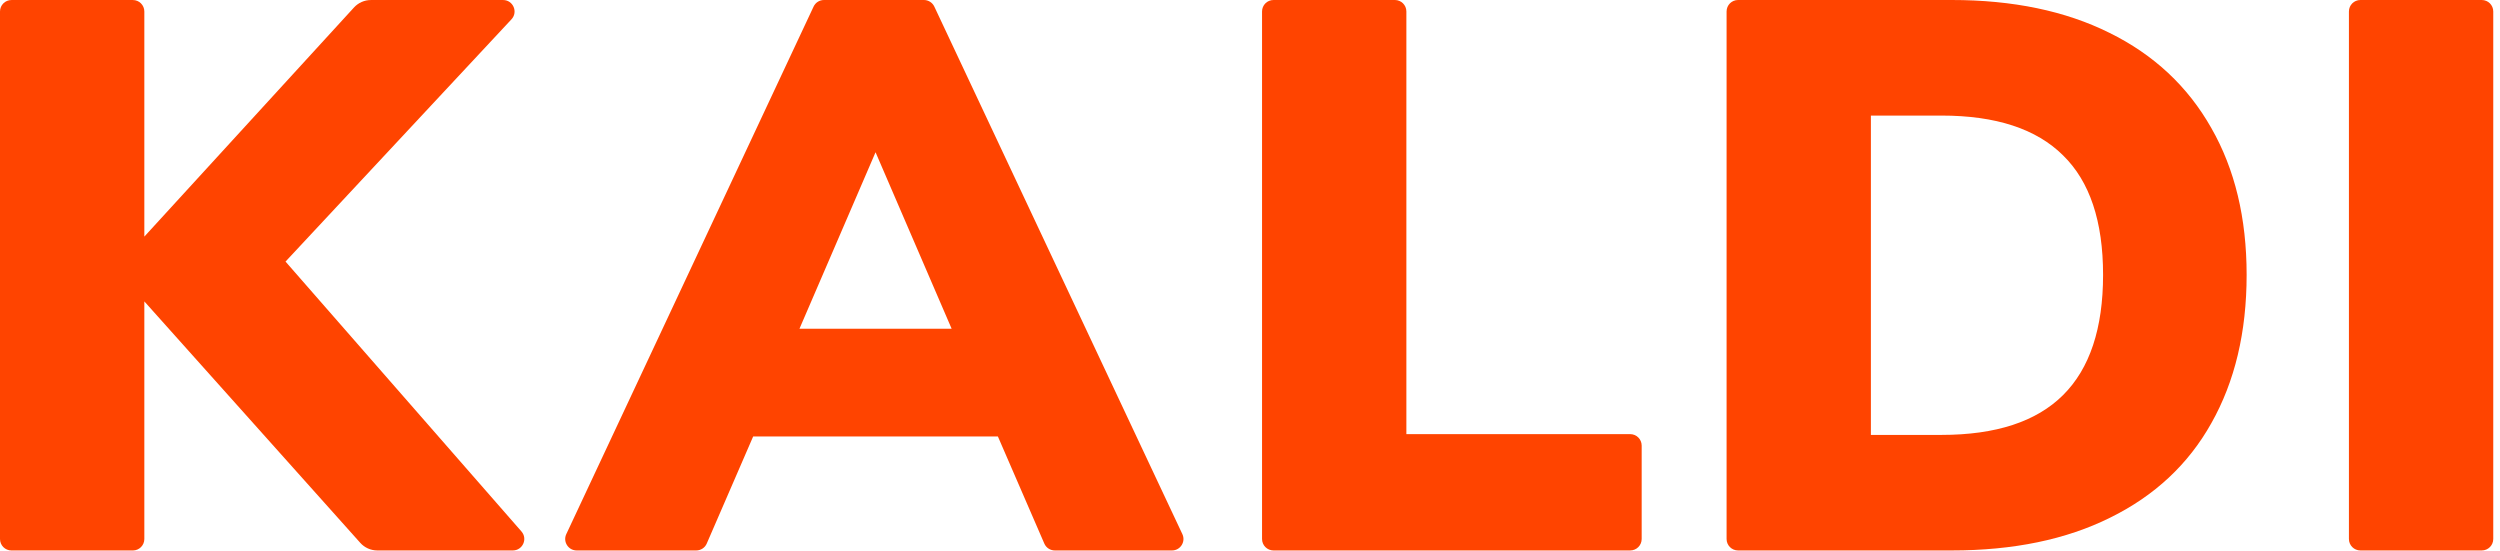
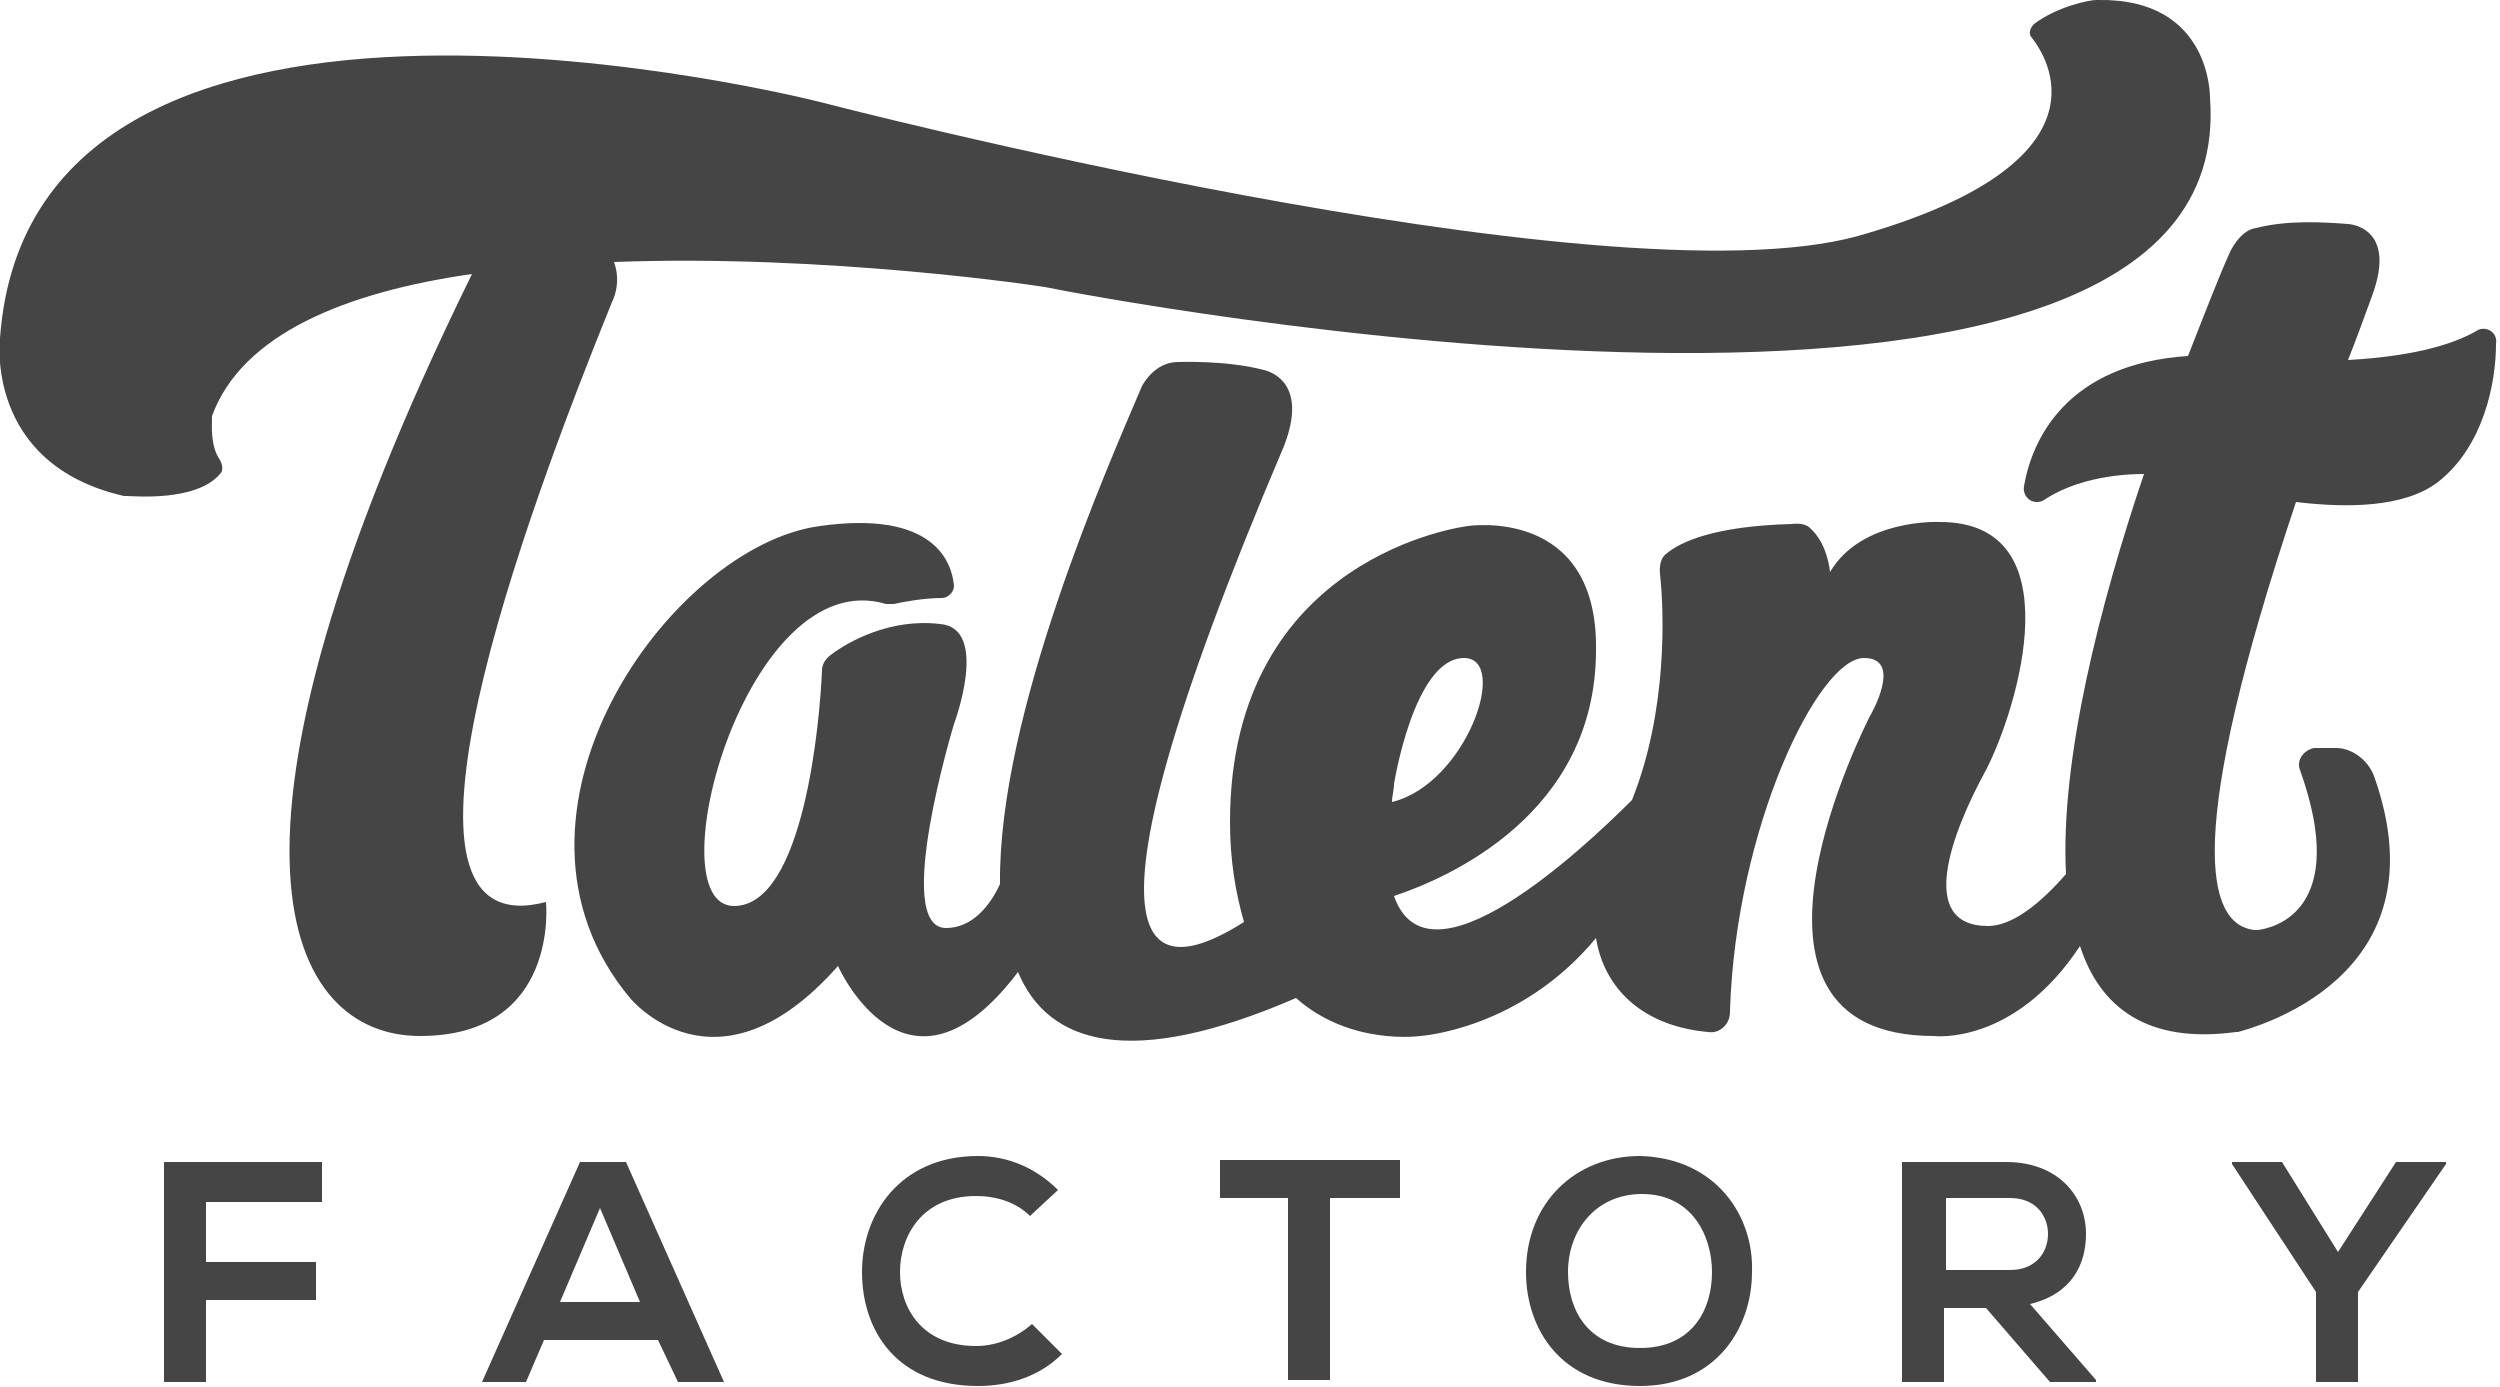
- <svg xmlns="http://www.w3.org/2000/svg" xmlns:xlink="http://www.w3.org/1999/xlink" viewBox="0 0 109 24">
-   <g transform="translate(-1470)">
-     <g style="mix-blend-mode:normal" transform="translate(1470)" fill="#f40">
-       <use xlink:href="#b" style="mix-blend-mode:normal" />
-       <use xlink:href="#c" style="mix-blend-mode:normal" />
-       <use xlink:href="#d" style="mix-blend-mode:normal" />
-       <use xlink:href="#e" style="mix-blend-mode:normal" />
-       <use xlink:href="#f" style="mix-blend-mode:normal" />
+ <svg xmlns="http://www.w3.org/2000/svg" version="1.1" id="Layer_1" x="0px" y="0px" width="125px" height="69.3px" viewBox="0 0 125 69.3" style="enable-background:new 0 0 125 69.3;" xml:space="preserve">
+   <style type="text/css">
+ 	.st0{fill:#454545;}
+ </style>
+   <g>
+     <g>
+       <path class="st0" d="M8.2,69.1v-11h7.9v2h-5.8v3h5.5V65h-5.5v4.1H8.2z" />
    </g>
  </g>
-   <defs>
-     <path id="b" d="M22.735 23.171c.283.323.053.829-.376.829h-5.907c-.285 0-.556-.121-.745-.333l-9.414-10.526v10.36c0 .276-.224.5-.5.5h-5.293c-.276 0-.5-.224-.5-.5v-23c0-.276.224-.5.5-.5h5.293c.276 0 .5.224.5.5v9.815l9.141-9.99c.19-.207.457-.325.738-.325h5.762c.437 0 .664.521.366.841l-9.851 10.563 10.287 11.767z" />
-     <path id="c" d="M45.991 24c-.199 0-.38-.118-.459-.301l-2.024-4.669h-10.67l-2.024 4.669c-.079.183-.259.301-.459.301h-5.212c-.366 0-.608-.381-.453-.712l10.782-23c.082-.176.259-.288.453-.288h4.358c.194 0 .37.112.453.287l10.815 23c.156.332-.086.713-.452.713h-5.108zm-11.135-9.668h6.635l-3.317-7.694-3.317 7.694z" />
-     <path id="d" d="M55.525 24c-.276 0-.5-.224-.5-.5v-23c0-.276.224-.5.5-.5h5.293c.276 0 .5.224.5.5v18.428h9.759c.276 0 .5.224.5.5v4.072c0 .276-.224.5-.5.5h-15.552z" />
-     <path id="e" d="M75.279.5c0-.276.224-.5.5-.5h9.315c2.667 0 4.959.477 6.874 1.43 1.938.953 3.42 2.338 4.446 4.153 1.026 1.793 1.539 3.926 1.539 6.4 0 2.496-.513 4.652-1.539 6.468-1.003 1.793-2.474 3.166-4.412 4.119-1.915.953-4.218 1.43-6.908 1.43h-9.315c-.276 0-.5-.224-.5-.5v-23zm9.37 18.462c2.371 0 4.138-.579 5.301-1.736 1.163-1.157 1.744-2.905 1.744-5.242 0-2.338-.581-4.074-1.744-5.209-1.163-1.157-2.93-1.736-5.301-1.736h-3.078v13.923h3.078z" />
-     <path id="f" d="M102.913 24c-.276 0-.5-.224-.5-.5v-23c0-.276.224-.5.5-.5h5.293c.276 0 .5.224.5.5v23c0 .276-.224.5-.5.5h-5.293z" />
-   </defs>
+   <g>
+     <g>
+       <path class="st0" d="M32.9,67h-5.7l-0.9,2.1h-2.2l4.9-11h2.3l4.9,11h-2.3L32.9,67z M30,60.4l-2,4.7H32L30,60.4z" />
+     </g>
+   </g>
+   <g>
+     <g>
+       <path class="st0" d="M53.1,67.7c-1.1,1.1-2.6,1.6-4.2,1.6c-4.1,0-5.8-2.8-5.8-5.7c0-2.9,1.9-5.8,5.8-5.8c1.5,0,2.9,0.6,4,1.7    l-1.4,1.3c-0.7-0.7-1.7-1-2.7-1c-2.7,0-3.8,2-3.8,3.8c0,1.8,1.1,3.7,3.8,3.7c1,0,2-0.4,2.8-1.1L53.1,67.7z" />
+     </g>
+   </g>
+   <g>
+     <g>
+       <path class="st0" d="M64.5,59.9H61v-1.9c3.2,0,5.9,0,9,0v1.9h-3.5v9.1h-2.1V59.9z" />
+     </g>
+   </g>
+   <g>
+     <g>
+       <path class="st0" d="M87.6,63.6c0,2.8-1.8,5.7-5.6,5.7c-3.9,0-5.7-2.8-5.7-5.7c0-3.5,2.5-5.8,5.7-5.8    C85.8,57.9,87.7,60.8,87.6,63.6z M82,67.4c2.6,0,3.6-1.9,3.6-3.8c0-1.8-1-3.9-3.5-3.9c-2.3,0-3.7,1.8-3.7,3.9    C78.4,65.5,79.4,67.4,82,67.4z" />
+     </g>
+   </g>
+   <g>
+     <g>
+       <path class="st0" d="M104.9,69.1h-2.4l-3.2-3.7h-2.1v3.7h-2.1v-11c1.7,0,3.5,0,5.2,0c2.6,0,4,1.7,4,3.6c0,1.5-0.7,3-2.8,3.5    l3.3,3.8V69.1z M97.3,60v3.5h3.2c1.3,0,1.9-0.9,1.9-1.8s-0.6-1.8-1.9-1.8H97.3z" />
+     </g>
+   </g>
+   <g>
+     <g>
+       <path class="st0" d="M116.9,62.6l2.9-4.5h2.5v0.1l-4.4,6.4v4.5h-2.1v-4.5l-4.2-6.4v-0.1h2.5L116.9,62.6z" />
+     </g>
+   </g>
+   <g>
+     <path class="st0" d="M123.9,16.5c-1,0.6-2.9,1.3-6.5,1.5c0.4-1,0.8-2.1,1.2-3.2c1.3-3.5-1.2-3.6-1.2-3.6c-1.3-0.1-3-0.2-4.6,0.2   c-0.8,0.1-1.3,1.2-1.3,1.2c-0.5,1.1-1.2,2.9-2.1,5.2c-6.1,0.4-7.8,4.2-8.2,6.5c-0.1,0.6,0.5,1,1,0.7c1.5-1,3.5-1.3,5-1.3   c-2.2,6.5-4.2,14.3-3.9,20c-1.3,1.5-2.7,2.6-3.9,2.6c-3.6,0-1.8-4.7-0.1-7.8c1.6-3.1,4.4-12.4-2.3-12.4c0,0-3.9-0.2-5.5,2.5   c0,0-0.1-1.4-1-2.2c-0.3-0.3-0.9-0.2-0.9-0.2c-3.9,0.1-5.6,0.9-6.3,1.5C82.9,28,83,28.7,83,28.7c0.2,1.8,0.4,6.8-1.4,11.3   c-2.5,2.5-10.2,9.7-11.9,4.8c2.7-0.9,10.1-4.1,10.1-12.3c0.1-7.2-6.4-6.2-6.4-6.2s-11.9,1.4-11.9,14.8c0,2,0.3,3.6,0.7,5   c-4.1,2.6-9.7,3.7,2-23.8c1.2-3.1-0.6-3.7-1-3.8c-1.9-0.5-4.3-0.4-4.3-0.4c-1.2,0-1.8,1.2-1.8,1.2c-1.7,4-7.2,16.4-7.1,24.9   c-0.5,1.1-1.4,2.2-2.7,2.2c-2.7,0,0.4-10.2,0.4-10.2s1.8-4.8-0.7-5c-2.5-0.3-4.6,0.9-5.4,1.5c-0.3,0.2-0.5,0.5-0.5,0.8   c-0.1,2.5-0.9,11.8-4.4,11.8c-4,0,0.6-17.2,7.6-15.1c0.1,0,0.2,0,0.4,0c0.4-0.1,1.5-0.3,2.4-0.3c0.3,0,0.6-0.3,0.6-0.6   c-0.1-1.2-1-3.8-6.7-3c-7.5,1-17.1,14.5-9.5,23.6c0,0,4.3,5.3,10.4-1.6c0,0,3.4,7.7,9,0.3c1.5,3.6,5.6,4.9,13.9,1.3   c2.7,2.4,6.2,1.9,6.2,1.9s5-0.3,8.8-4.9c0.4,2.5,2.3,4.4,5.6,4.7c0,0,0,0,0,0c0.6,0.1,1.1-0.4,1.1-1c0,0,0-0.1,0-0.1   c0.3-9.1,4.4-17.6,6.7-17.6c2,0,0.3,2.9,0.3,2.9s-8.3,16,3.2,16c0,0,4,0.5,7.3-4.5c1,3.1,3.4,4.9,7.8,4.3c0,0,0.1,0,0.1,0   c0.7-0.2,10.4-2.7,6.8-12.8c-0.3-0.8-1.1-1.4-1.9-1.4c-0.5,0-0.8,0-1.1,0c-0.5,0.1-0.9,0.6-0.7,1.1c2.5,7-1.3,7.9-2.1,8   c-0.1,0-0.1,0-0.2,0c-2.4-0.3-3.5-4.7,2.1-21.4c2.5,0.3,5.4,0.3,7.1-1c2.3-1.8,2.9-5,2.9-6.9C124.9,16.6,124.3,16.3,123.9,16.5z    M69.7,39.2c0,0,1-6.3,3.5-6.3c2.3,0,0.1,6.3-3.6,7.2C69.6,39.8,69.7,39.5,69.7,39.2z" />
+     <path class="st0" d="M30.6,15.1c0,0,0.5-0.9,0.1-2c10.6-0.4,21.4,1.2,21.8,1.3c0,0,0,0,0,0c0.9,0.2,59.6,11.6,58-9.5   c0,0,0.1-5-5.6-4.9c0,0-0.1,0-0.1,0c-0.3,0-1.9,0.3-3.1,1.2c-0.2,0.2-0.3,0.5-0.1,0.7c1.1,1.4,3.6,6.4-8.7,9.9   C80.2,15.3,41,5.1,41,5.1S1.6-5,0,16.9c0,0-0.8,6.3,6.2,7.9c0,0,0.1,0,0.1,0c0.4,0,3.5,0.3,4.7-1.1c0.2-0.2,0.1-0.5,0-0.7   c-0.5-0.7-0.4-1.8-0.4-2.1c0,0,0-0.1,0-0.1c1.5-4.1,6.7-6.2,13-7.1c-14.2,28.9-9.2,38.1-2.6,38.1c7,0,6.3-6.7,6.3-6.7   C18.2,47.5,26.3,25.7,30.6,15.1z" />
+   </g>
</svg>
